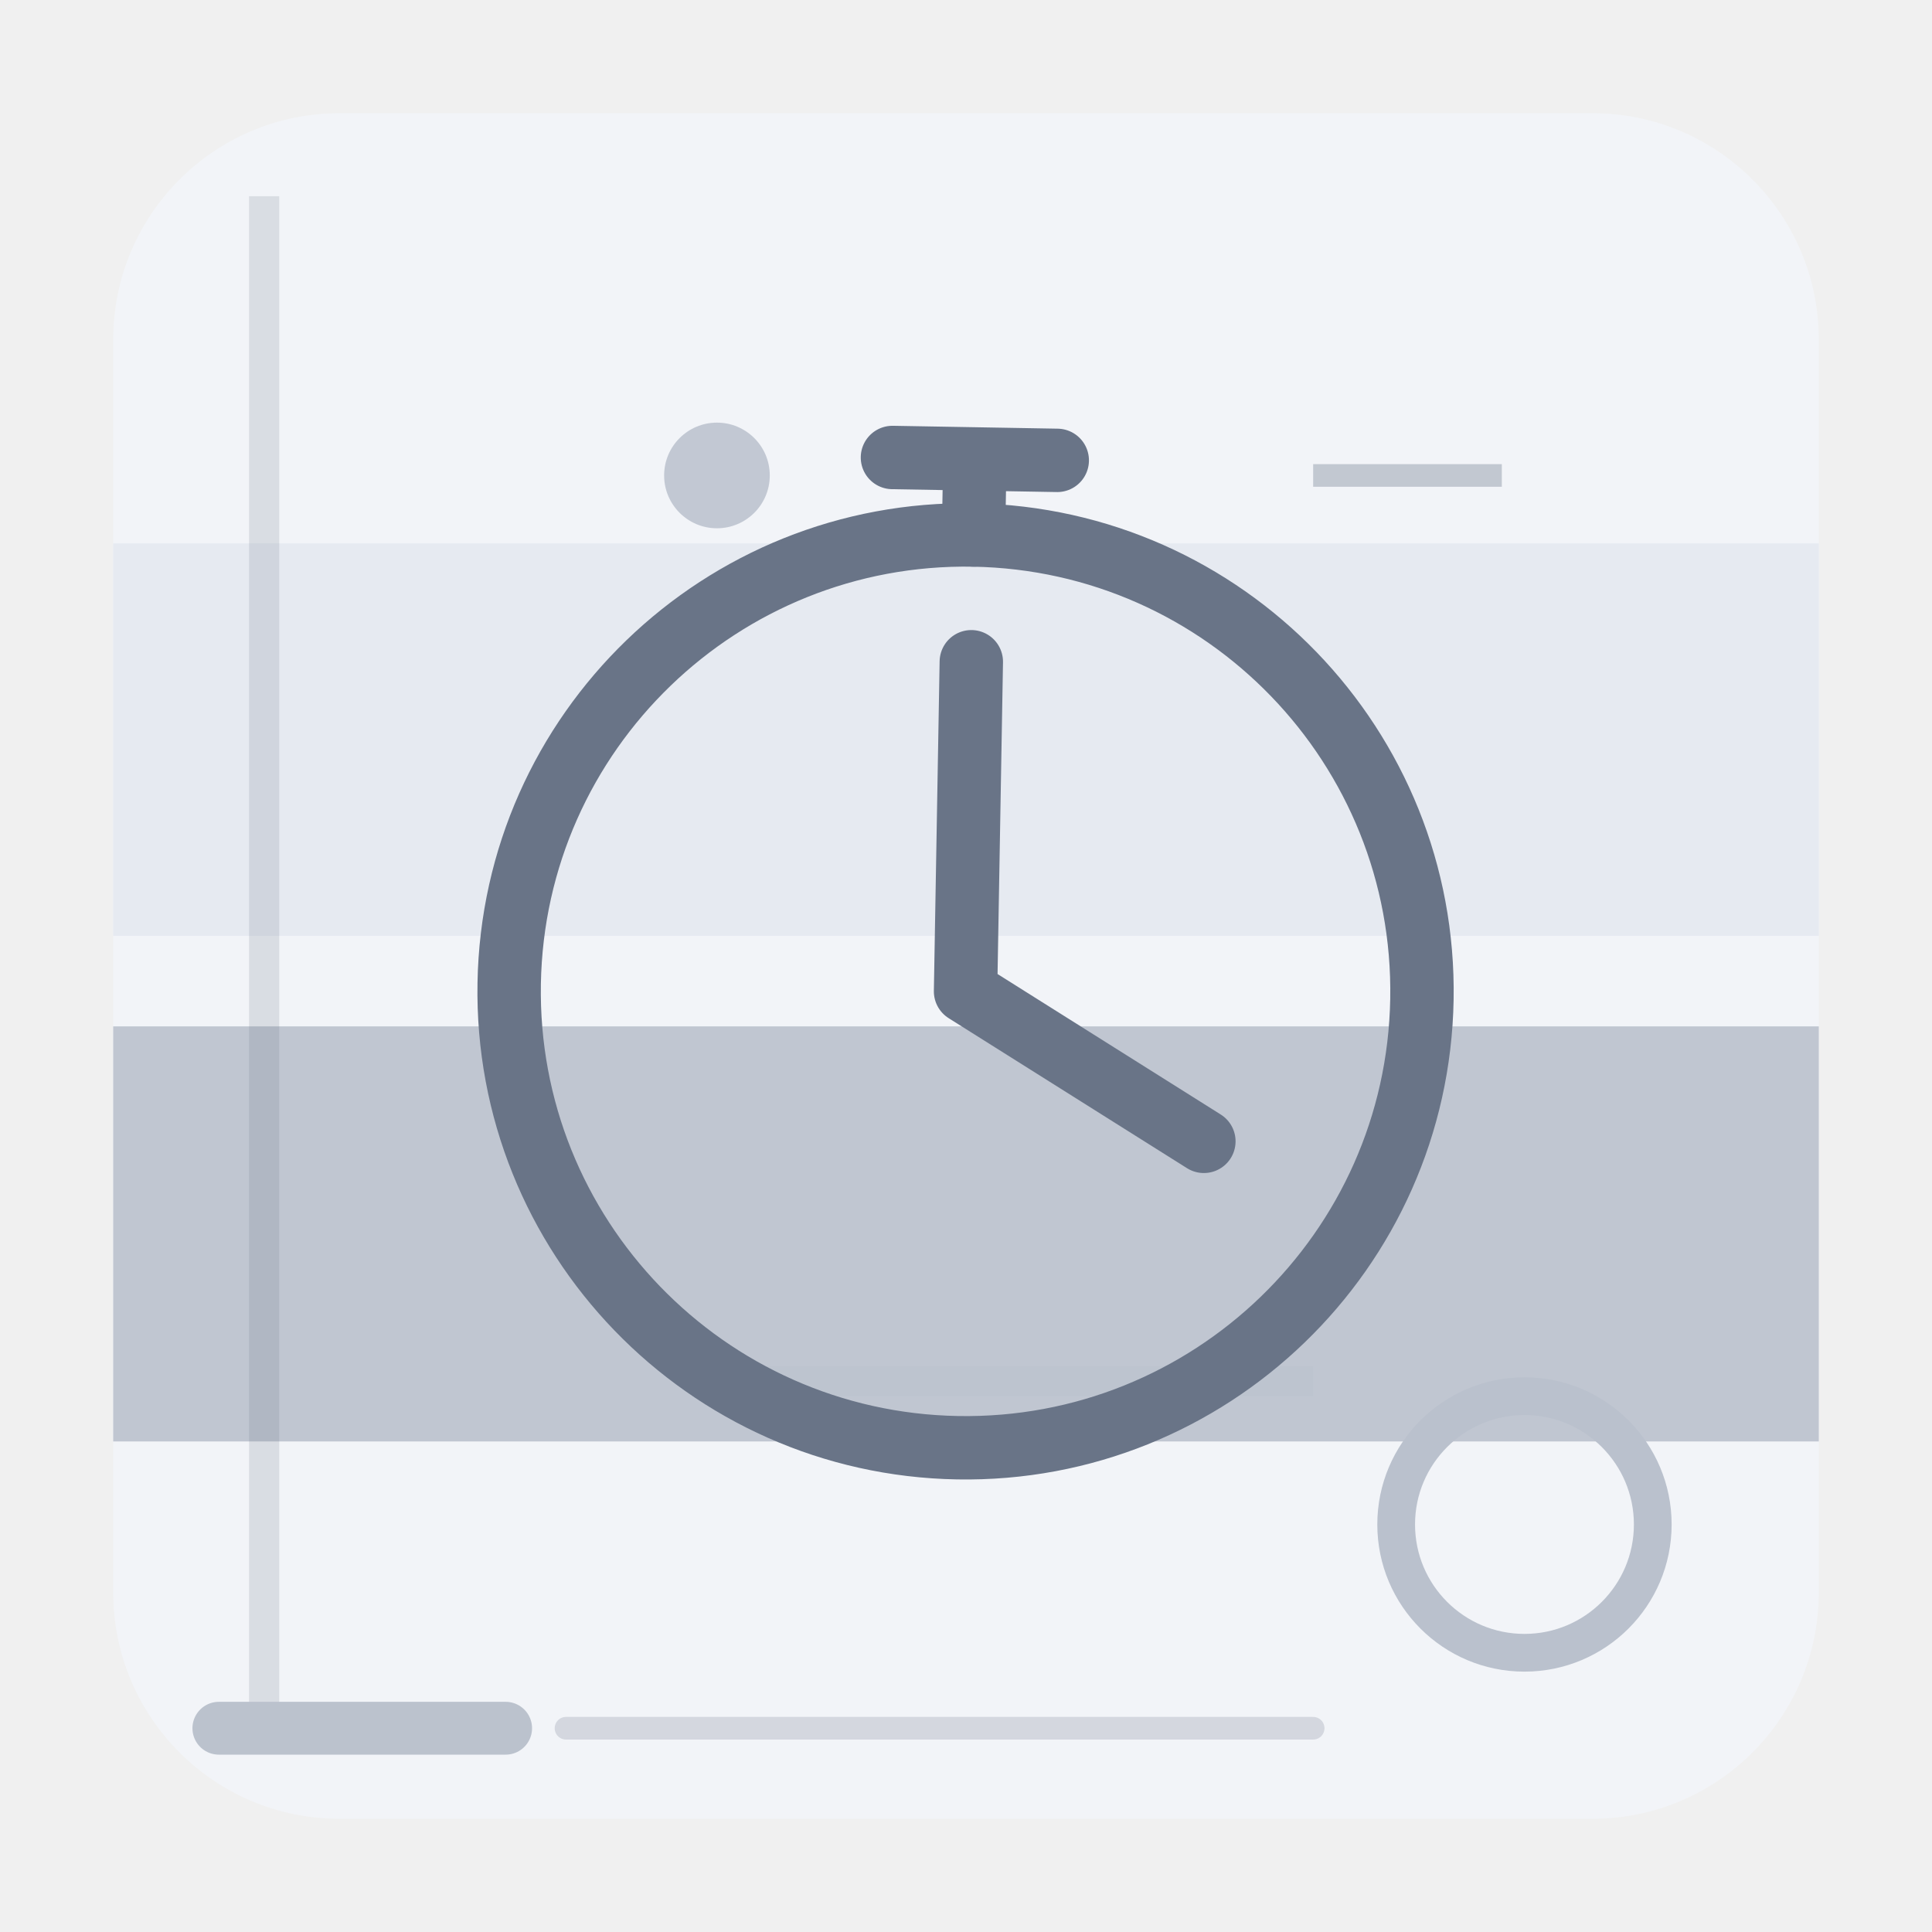
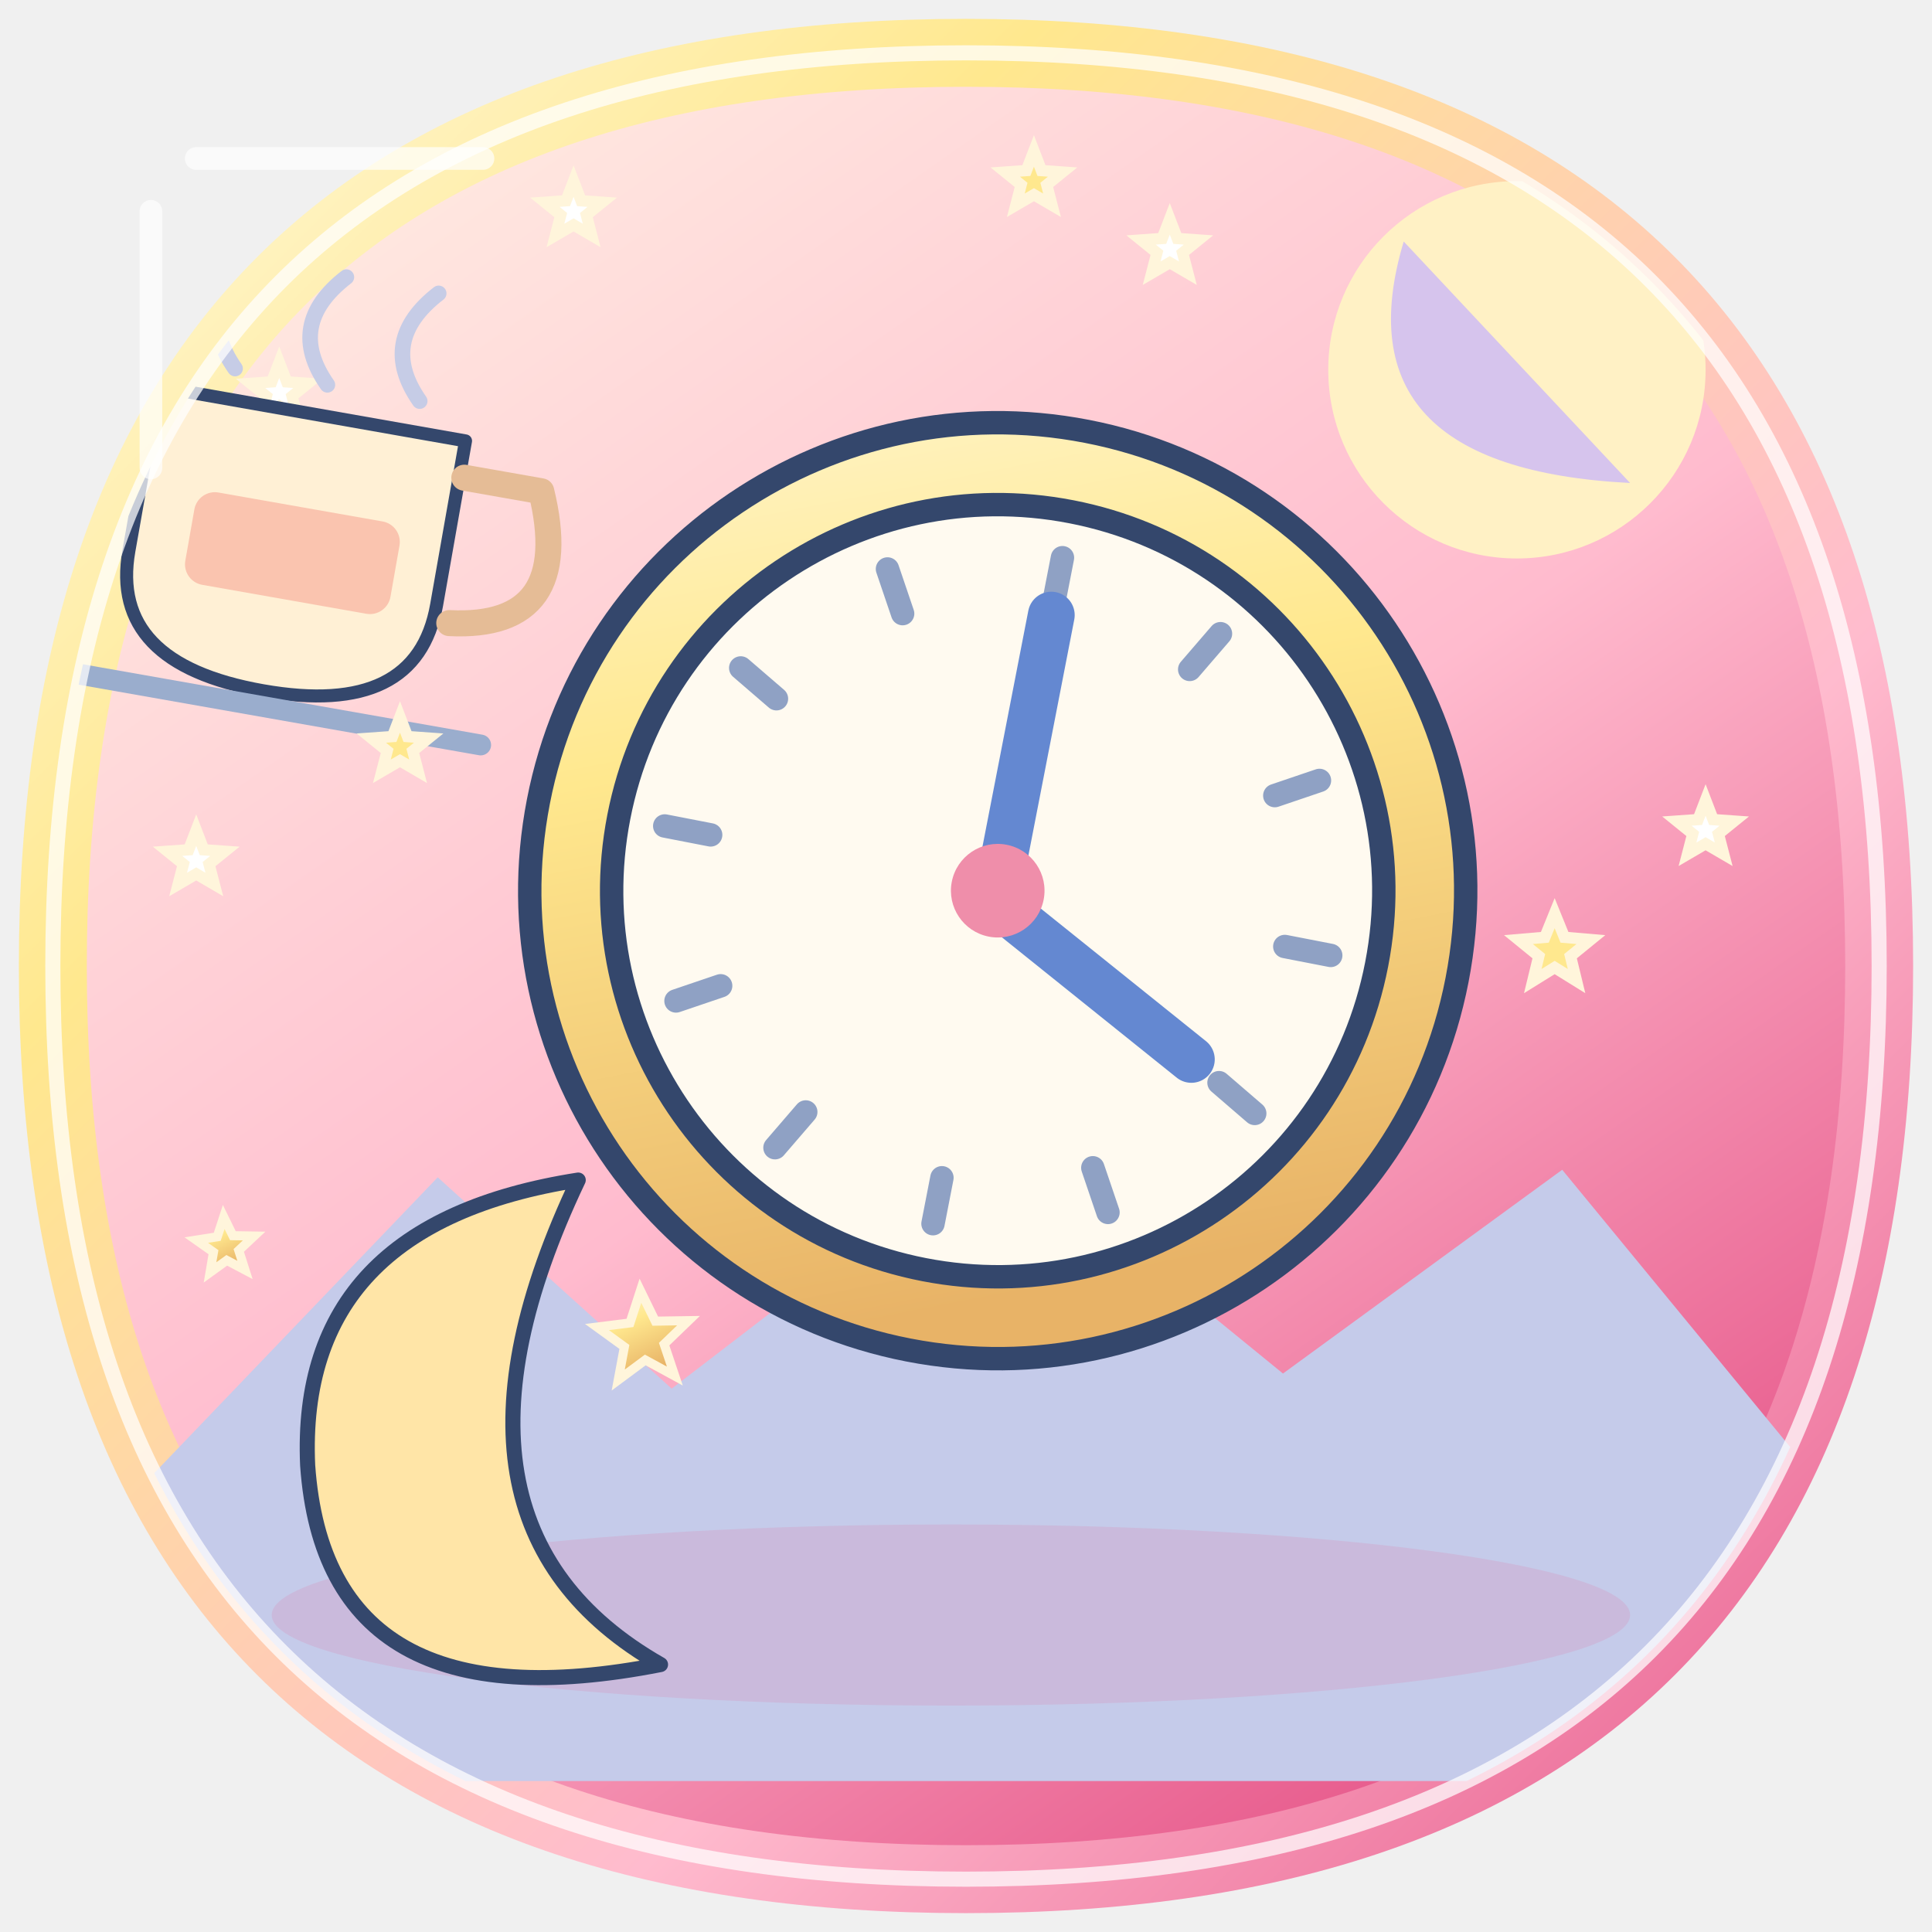
- <svg xmlns="http://www.w3.org/2000/svg" width="256" height="256" viewBox="0 0 256 256">
-   <rect x="15" y="15" width="226" height="226" rx="30" fill="#F2F4F8" />
-   <path d="M15 72h226v52H15Z" fill="#E6EAF1" />
-   <path d="M15 136h226v55H15Z" fill="#BAC1CD" opacity=".9" />
-   <path d="M35 26v204" stroke="#677286" stroke-width="4" opacity=".18" />
-   <circle cx="95" cy="63" r="7" fill="#BAC1CD" opacity=".85" />
-   <path d="M174 63h25" stroke="#677286" stroke-width="3" opacity=".34" />
-   <path d="M95 183h79" stroke="#BAC1CD" stroke-width="4" opacity=".45" />
-   <g transform="translate(20.48 20.48) scale(0.840) rotate(1 128 128)" fill="none" stroke="#697487" stroke-width="10" stroke-linecap="round" stroke-linejoin="round">
-     <circle cx="128" cy="132" r="72" />
-     <path d="M128 80v52l38 23M115 48h26M128 48v12" />
+ <svg xmlns="http://www.w3.org/2000/svg" width="512" height="512" viewBox="0 0 256 256">
+   <defs>
+     <linearGradient id="sky" x2=".7" y2="1">
+       <stop stop-color="#fff5e5" />
+       <stop offset=".58" stop-color="#ffbbce" />
+       <stop offset="1" stop-color="#e75a8c" />
+     </linearGradient>
+     <linearGradient id="gold" x2=".4" y2="1">
+       <stop stop-color="#fff6d2" />
+       <stop offset=".42" stop-color="#ffe88e" />
+       <stop offset="1" stop-color="#e8b367" />
+     </linearGradient>
+     <linearGradient id="rim" x2="1" y2="1">
+       <stop stop-color="#fff9df" />
+       <stop offset=".26" stop-color="#ffe88e" />
+       <stop offset=".66" stop-color="#ffbbce" />
+       <stop offset="1" stop-color="#e75a8c" />
+     </linearGradient>
+     <clipPath id="clip">
+       <path d="M128 7q121 0 121 121T128 249Q7 249 7 128T128 7Z" />
+     </clipPath>
+   </defs>
+   <path d="M128 7q121 0 121 121T128 249Q7 249 7 128T128 7Z" fill="url(#sky)" stroke="url(#rim)" stroke-width="9" />
+   <g clip-path="url(#clip)">
+     <circle cx="201" cy="49" r="25" fill="#fff1c5" stroke="none" stroke-width="2" />
+     <path d="M186 32q-9 30 30 32" fill="#d6c4ed" stroke="none" stroke-width="2.5" stroke-linecap="round" stroke-linejoin="round" />
+     <polygon points="37.0,48.0 38.0,50.6 40.8,50.8 38.7,52.5 39.4,55.2 37.0,53.8 34.6,55.2 35.3,52.5 33.2,50.8 36.0,50.6" fill="#fff" stroke="#fff5db" stroke-width="1.5" />
+     <polygon points="76.0,24.0 77.0,26.6 79.8,26.8 77.7,28.5 78.4,31.2 76.0,29.8 73.6,31.2 74.3,28.5 72.2,26.8 75.0,26.6" fill="#fff" stroke="#fff5db" stroke-width="1.5" />
+     <polygon points="155.0,29.0 156.0,31.6 158.8,31.8 156.7,33.5 157.4,36.2 155.0,34.8 152.6,36.2 153.3,33.5 151.2,31.8 154.0,31.6" fill="#fff" stroke="#fff5db" stroke-width="1.5" />
+     <polygon points="226.0,106.0 227.0,108.6 229.8,108.8 227.7,110.5 228.4,113.2 226.0,111.8 223.6,113.2 224.3,110.5 222.2,108.8 225.0,108.6" fill="#fff" stroke="#fff5db" stroke-width="1.5" />
+     <polygon points="26.0,110.0 27.0,112.6 29.8,112.8 27.7,114.5 28.4,117.2 26.0,115.8 23.6,117.2 24.3,114.5 22.2,112.8 25.0,112.6" fill="#fff" stroke="#fff5db" stroke-width="1.5" />
+     <path d="M12 204 58 156l31 28 43-33 38 31 37-27 37 45v36H12Z" fill="#c5cbea" stroke="none" stroke-width="2.5" stroke-linecap="round" stroke-linejoin="round" />
+     <ellipse cx="126" cy="214" rx="90" ry="12" fill="#e75a8c" opacity=".15" />
+     <g transform="translate(55 39) rotate(11 77.5 77.5) scale(1.55)">
+       <circle cx="50" cy="51" r="40" fill="url(#gold)" stroke="#34476c" stroke-width="2" />
+       <circle cx="50" cy="51" r="33" fill="#fffaf0" stroke="#34476c" stroke-width="2" />
+       <path d="M50.0 26.0l0.0 -4.0" fill="none" stroke="#8fa1c4" stroke-width="2" stroke-linecap="round" stroke-linejoin="round" />
+       <path d="M62.5 29.3l2.0 -3.5" fill="none" stroke="#8fa1c4" stroke-width="2" stroke-linecap="round" stroke-linejoin="round" />
+       <path d="M71.7 38.5l3.5 -2.0" fill="none" stroke="#8fa1c4" stroke-width="2" stroke-linecap="round" stroke-linejoin="round" />
+       <path d="M75.0 51.0l4.0 -0.0" fill="none" stroke="#8fa1c4" stroke-width="2" stroke-linecap="round" stroke-linejoin="round" />
+       <path d="M71.7 63.5l3.5 2.0" fill="none" stroke="#8fa1c4" stroke-width="2" stroke-linecap="round" stroke-linejoin="round" />
+       <path d="M62.5 72.7l2.0 3.5" fill="none" stroke="#8fa1c4" stroke-width="2" stroke-linecap="round" stroke-linejoin="round" />
+       <path d="M50.0 76.0l0.0 4.0" fill="none" stroke="#8fa1c4" stroke-width="2" stroke-linecap="round" stroke-linejoin="round" />
+       <path d="M37.5 72.7l-2.0 3.5" fill="none" stroke="#8fa1c4" stroke-width="2" stroke-linecap="round" stroke-linejoin="round" />
+       <path d="M28.3 63.5l-3.5 2.0" fill="none" stroke="#8fa1c4" stroke-width="2" stroke-linecap="round" stroke-linejoin="round" />
+       <path d="M25.0 51.0l-4.0 0.0" fill="none" stroke="#8fa1c4" stroke-width="2" stroke-linecap="round" stroke-linejoin="round" />
+       <path d="M28.3 38.5l-3.5 -2.0" fill="none" stroke="#8fa1c4" stroke-width="2" stroke-linecap="round" stroke-linejoin="round" />
+       <path d="M37.5 29.3l-2.0 -3.5" fill="none" stroke="#8fa1c4" stroke-width="2" stroke-linecap="round" stroke-linejoin="round" />
+       <path d="M50 27v25l19 10" fill="none" stroke="#6488d1" stroke-width="4" stroke-linecap="round" stroke-linejoin="round" />
+       <circle cx="50" cy="51" r="4" fill="#ef8eaa" stroke="none" stroke-width="2" />
+     </g>
+     <g transform="translate(10 30) rotate(10 34.5 34.5) scale(0.69)">
+       <path d="M13 37h60v32q0 22-30 22T13 69Z" fill="#fff0d5" stroke="#34476c" stroke-width="2.5" stroke-linecap="round" stroke-linejoin="round" />
+       <path d="M74 44h15q11 25-13 28" fill="none" stroke="#e5bc96" stroke-width="5" stroke-linecap="round" stroke-linejoin="round" />
+       <path d="M27 31q-10-10 0-21m18 21q-10-10 0-21m18 21q-10-10 0-21" fill="none" stroke="#c6cce6" stroke-width="3" stroke-linecap="round" stroke-linejoin="round" />
+       <rect x="24" y="55" width="40" height="18" rx="4" fill="#fac4af" stroke="none" stroke-width="2" />
+       <path d="M8 94h78" fill="none" stroke="#9aadcd" stroke-width="4" stroke-linecap="round" stroke-linejoin="round" />
+     </g>
+     <g transform="translate(23 151) rotate(-4 40.0 40.0) scale(0.8)">
+       <path d="M70 8Q23 12 22 52q0 44 56 37Q39 63 70 8Z" fill="#ffe5a7" stroke="#34476c" stroke-width="2.5" stroke-linecap="round" stroke-linejoin="round" />
+       <polygon points="79.0,27.0 81.1,32.2 86.6,32.5 82.3,36.1 83.7,41.5 79.0,38.5 74.3,41.5 75.7,36.1 71.4,32.5 76.9,32.2" fill="url(#gold)" stroke="#fff5db" stroke-width="1.5" />
+       <polygon points="11.0,10.0 12.3,13.2 15.8,13.5 13.1,15.7 13.9,19.0 11.0,17.2 8.1,19.0 8.9,15.7 6.2,13.5 9.7,13.2" fill="url(#gold)" stroke="#fff5db" stroke-width="1.5" />
+     </g>
+     <polygon points="53.0,95.0 54.0,97.6 56.8,97.8 54.7,99.5 55.4,102.2 53.0,100.8 50.6,102.2 51.3,99.5 49.2,97.8 52.0,97.6" fill="#ffe88e" stroke="#fff5db" stroke-width="1.5" />
+     <polygon points="206.0,121.0 207.3,124.2 210.8,124.5 208.1,126.7 208.9,130.0 206.0,128.2 203.1,130.0 203.9,126.7 201.2,124.5 204.7,124.2" fill="#ffe88e" stroke="#fff5db" stroke-width="1.5" />
+     <polygon points="137.0,20.0 138.0,22.6 140.8,22.8 138.7,24.5 139.4,27.2 137.0,25.8 134.6,27.2 135.3,24.5 133.2,22.8 136.0,22.6" fill="#ffe88e" stroke="#fff5db" stroke-width="1.5" />
  </g>
-   <circle cx="202" cy="202" r="17" fill="none" stroke="#BAC1CD" stroke-width="5" />
-   <path d="M29 229h38" stroke="#BBC2CD" stroke-width="7" stroke-linecap="round" />
-   <path d="M75 229h99" stroke="#677286" stroke-width="3" opacity=".22" stroke-linecap="round" />
+   <path d="M128 7q121 0 121 121T128 249Q7 249 7 128T128 7Z" fill="none" stroke="#ffffffbb" stroke-width="2" />
+   <path d="M26 21h38M20 28v34" fill="none" stroke="#ffffffb0" stroke-width="3" stroke-linecap="round" />
</svg>
